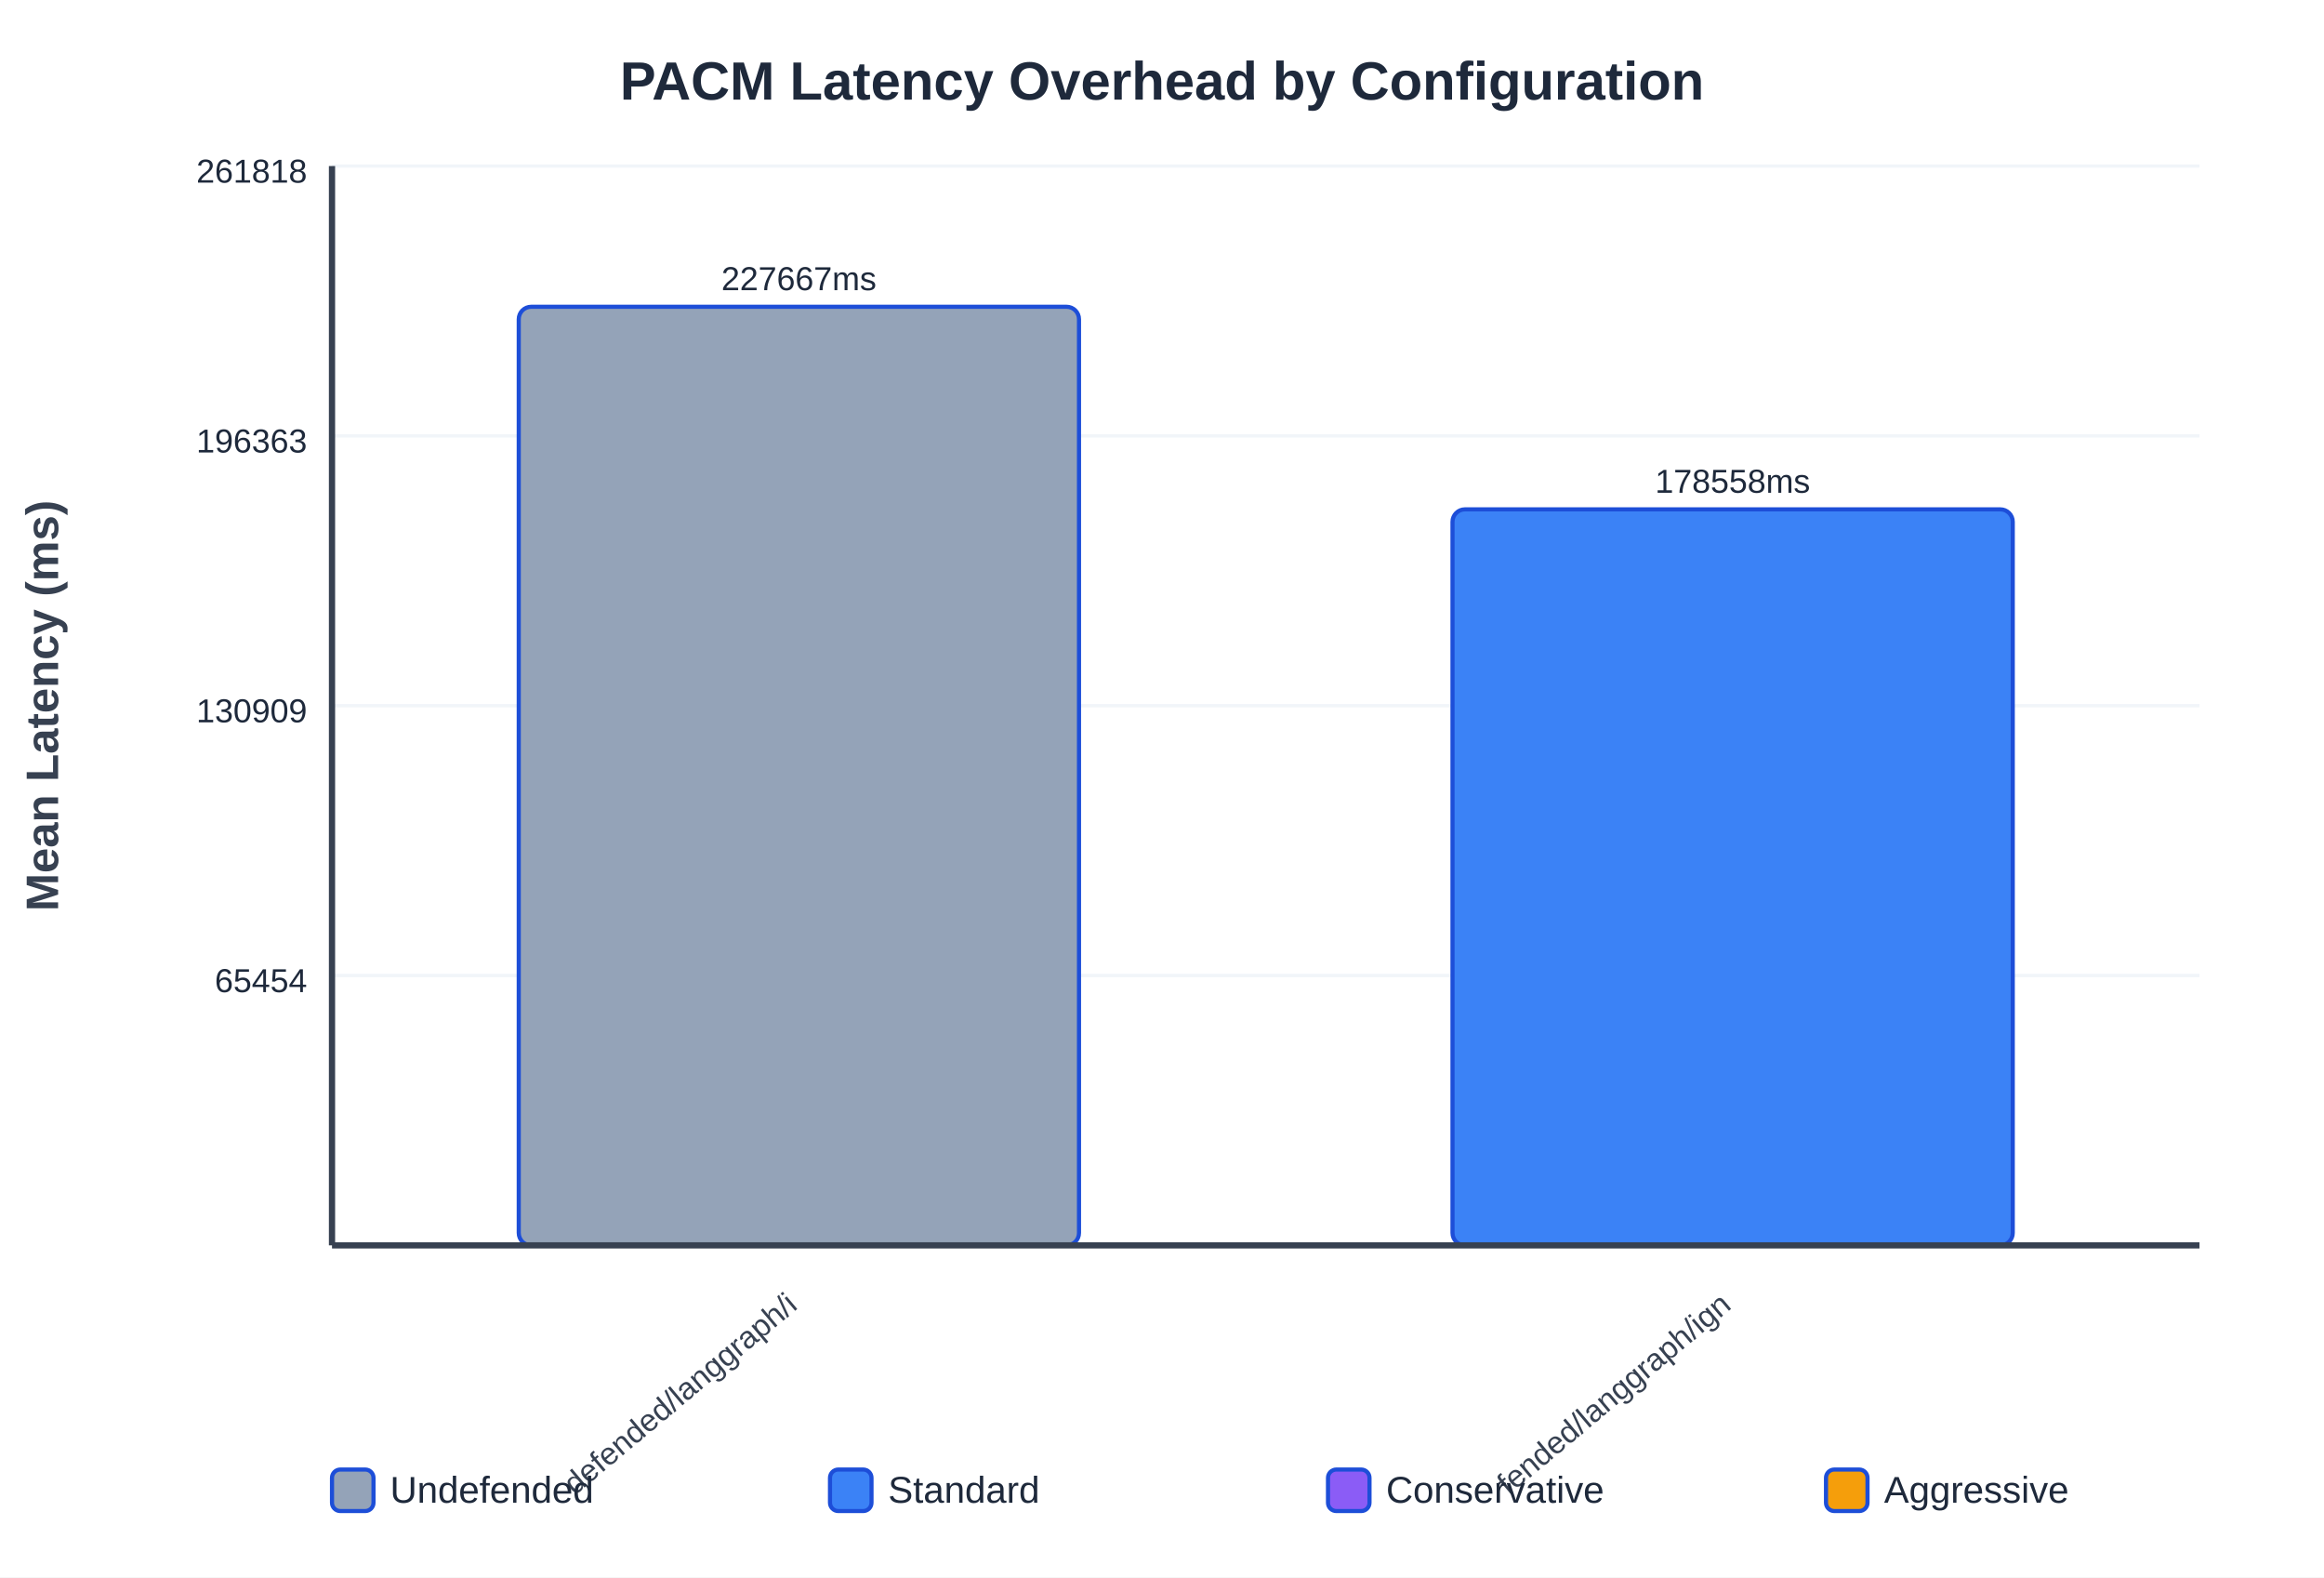
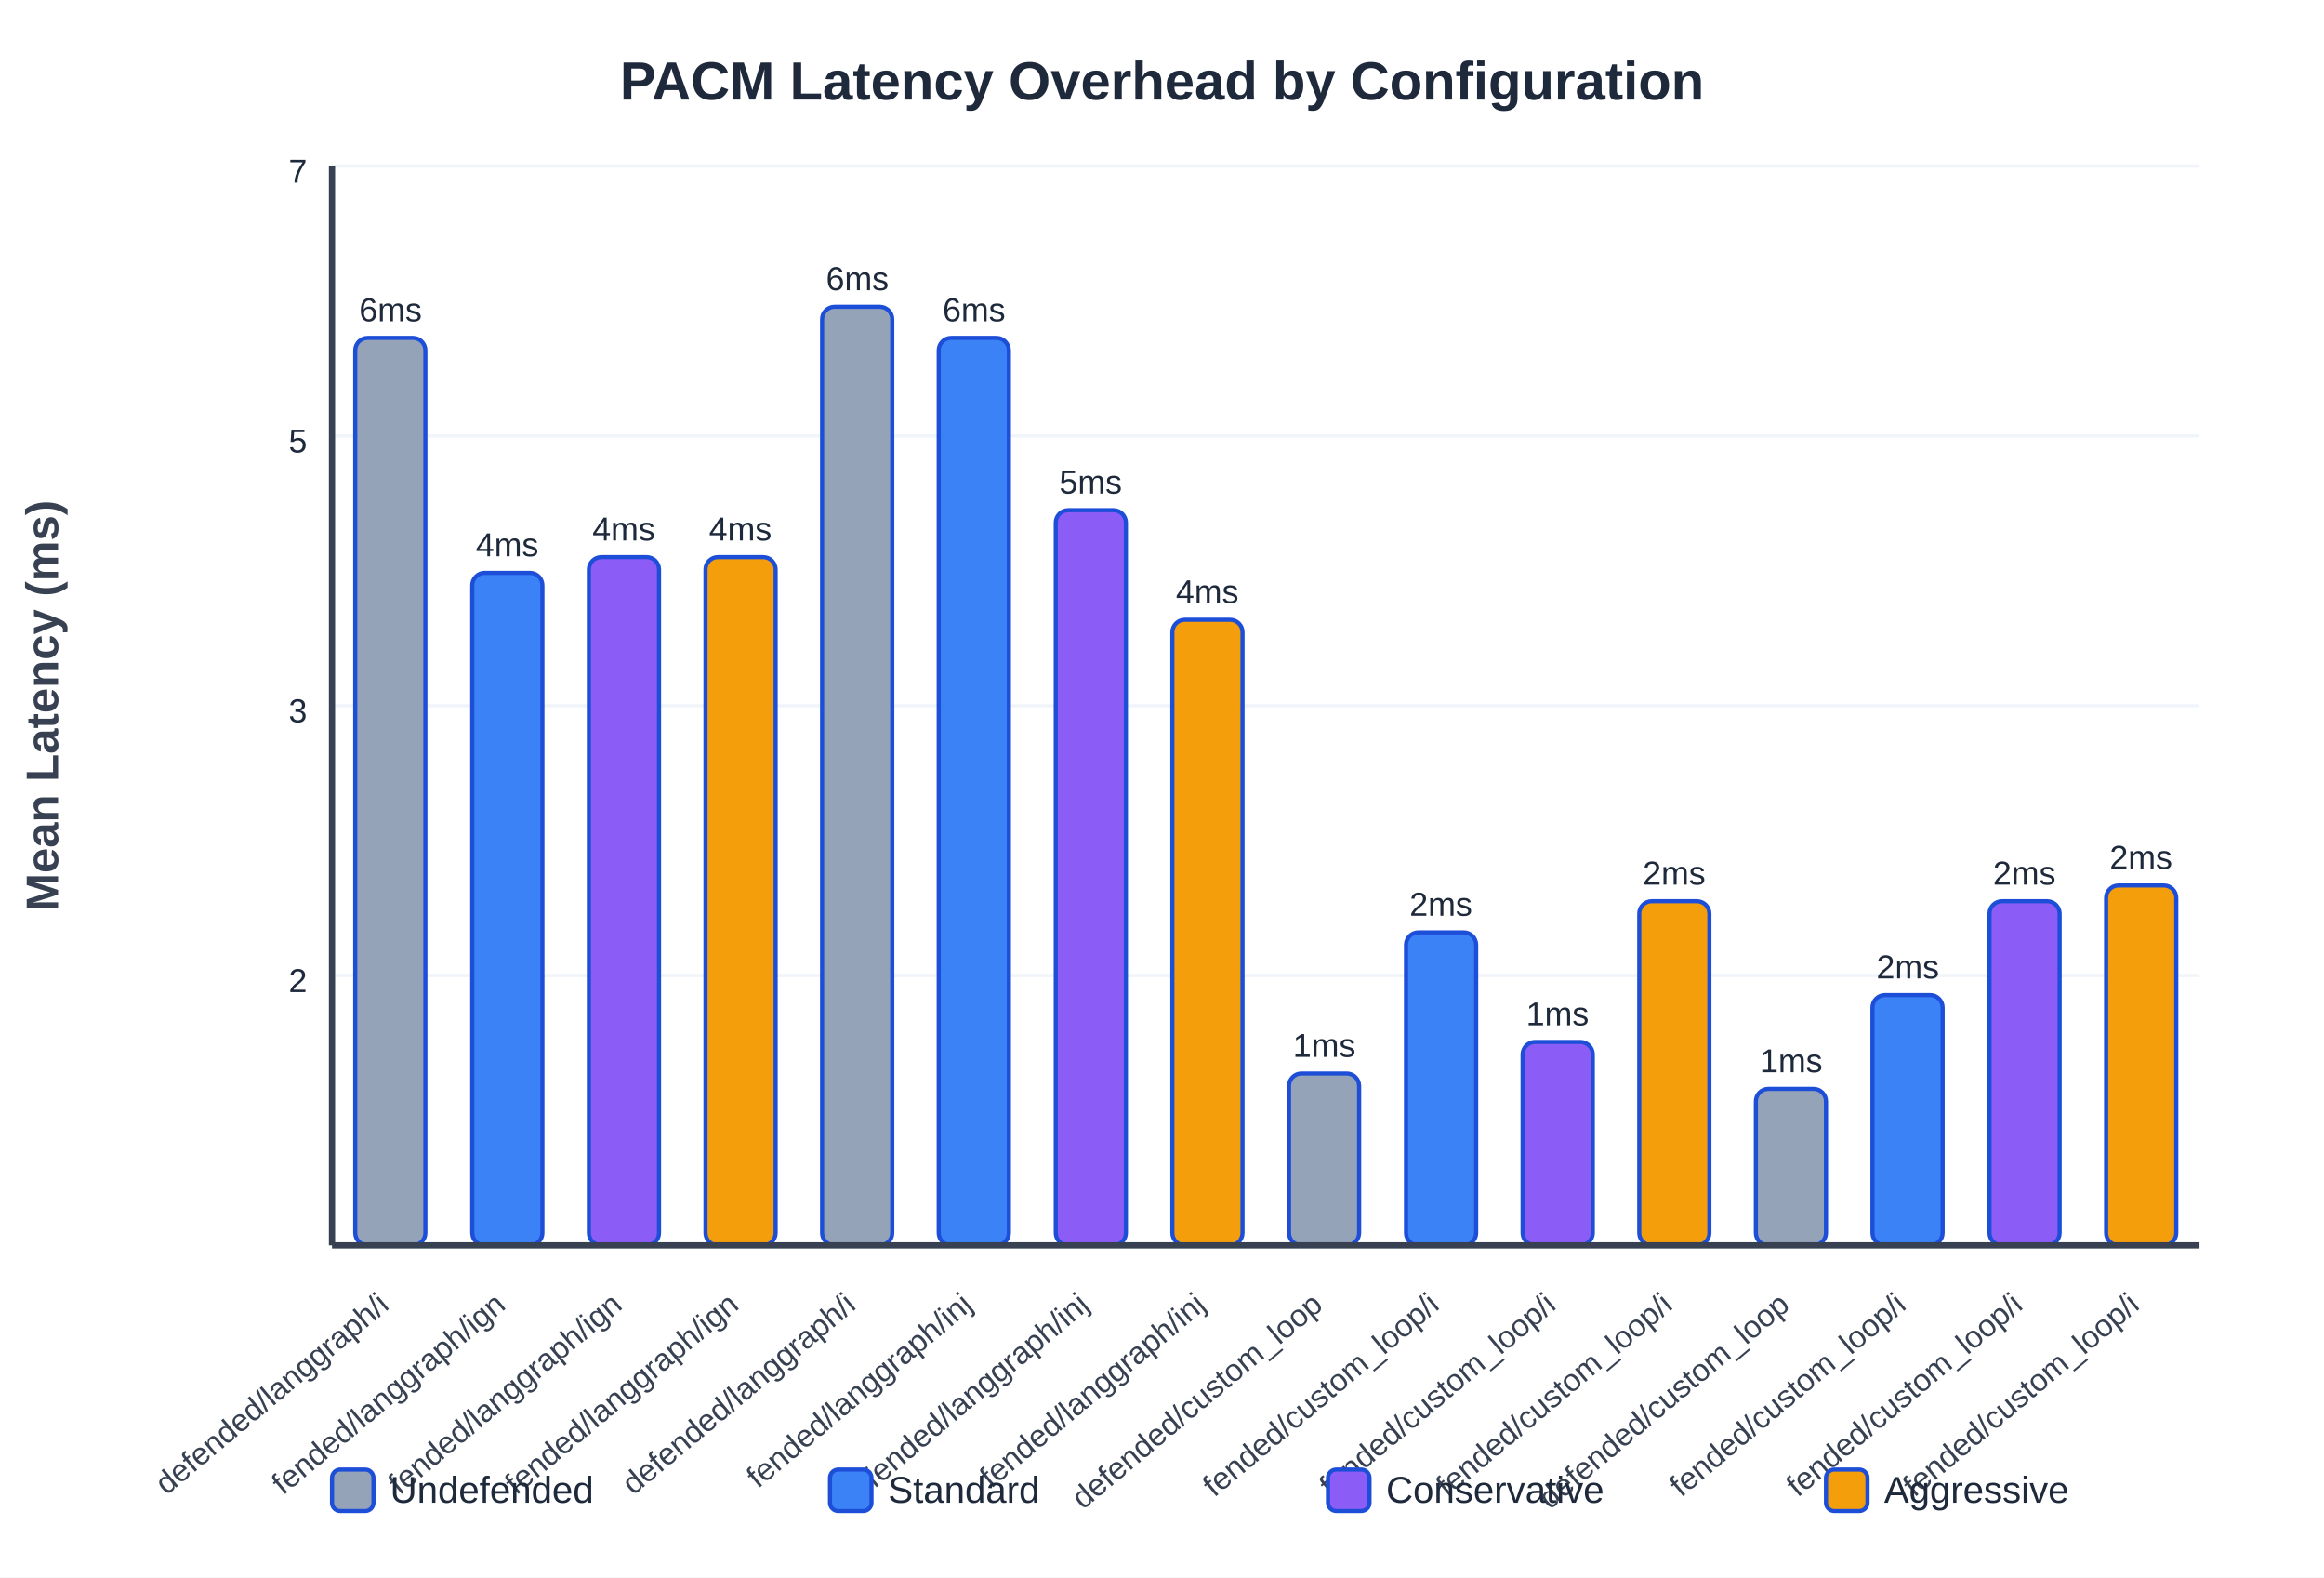
<svg xmlns="http://www.w3.org/2000/svg" width="560" height="380" viewBox="0 0 560 380" font-family="Arial, sans-serif">
  <rect x="0" y="0" width="560" height="380" fill="#ffffff" />
  <line x1="80.0" y1="235.0" x2="530.0" y2="235.0" stroke="#f1f5f9" stroke-width="0.8" />
-   <text x="74.0" y="239.0" font-size="8" text-anchor="end" fill="#1e293b">65454</text>
+   <text x="74.0" y="239.0" font-size="8" text-anchor="end" fill="#1e293b">2</text>
  <line x1="80.0" y1="170.0" x2="530.0" y2="170.0" stroke="#f1f5f9" stroke-width="0.8" />
-   <text x="74.0" y="174.0" font-size="8" text-anchor="end" fill="#1e293b">130909</text>
+   <text x="74.0" y="174.0" font-size="8" text-anchor="end" fill="#1e293b">3</text>
  <line x1="80.0" y1="105.0" x2="530.0" y2="105.0" stroke="#f1f5f9" stroke-width="0.8" />
-   <text x="74.0" y="109.0" font-size="8" text-anchor="end" fill="#1e293b">196363</text>
+   <text x="74.0" y="109.0" font-size="8" text-anchor="end" fill="#1e293b">5</text>
  <line x1="80.0" y1="40.0" x2="530.0" y2="40.0" stroke="#f1f5f9" stroke-width="0.8" />
-   <text x="74.0" y="44.0" font-size="8" text-anchor="end" fill="#1e293b">261818</text>
-   <rect x="125.0" y="73.9" width="135.0" height="226.1" fill="#94a3b8" stroke="#1d4ed8" stroke-width="1" rx="3" />
-   <text x="192.5" y="69.9" font-size="8" text-anchor="middle" fill="#1e293b">227667ms</text>
-   <text x="192.5" y="315" font-size="7.5" text-anchor="end" fill="#374151" transform="rotate(-40, 192.5, 315)">defended/langgraph/i</text>
-   <rect x="350.0" y="122.7" width="135.0" height="177.3" fill="#3b82f6" stroke="#1d4ed8" stroke-width="1" rx="3" />
-   <text x="417.5" y="118.7" font-size="8" text-anchor="middle" fill="#1e293b">178558ms</text>
-   <text x="417.5" y="315" font-size="7.5" text-anchor="end" fill="#374151" transform="rotate(-40, 417.5, 315)">fended/langgraph/ign</text>
+   <text x="74.0" y="44.0" font-size="8" text-anchor="end" fill="#1e293b">7</text>
+   <rect x="85.6" y="81.4" width="16.9" height="218.6" fill="#94a3b8" stroke="#1d4ed8" stroke-width="1" rx="3" />
+   <text x="94.1" y="77.4" font-size="8" text-anchor="middle" fill="#1e293b">6ms</text>
+   <text x="94.1" y="315" font-size="7.5" text-anchor="end" fill="#374151" transform="rotate(-40, 94.1, 315)">defended/langgraph/i</text>
+   <rect x="113.8" y="138.0" width="16.9" height="162.0" fill="#3b82f6" stroke="#1d4ed8" stroke-width="1" rx="3" />
+   <text x="122.2" y="134.0" font-size="8" text-anchor="middle" fill="#1e293b">4ms</text>
+   <text x="122.2" y="315" font-size="7.5" text-anchor="end" fill="#374151" transform="rotate(-40, 122.2, 315)">fended/langgraph/ign</text>
+   <rect x="141.9" y="134.2" width="16.9" height="165.8" fill="#8b5cf6" stroke="#1d4ed8" stroke-width="1" rx="3" />
+   <text x="150.3" y="130.2" font-size="8" text-anchor="middle" fill="#1e293b">4ms</text>
+   <text x="150.3" y="315" font-size="7.5" text-anchor="end" fill="#374151" transform="rotate(-40, 150.3, 315)">fended/langgraph/ign</text>
+   <rect x="170.0" y="134.2" width="16.9" height="165.8" fill="#f59e0b" stroke="#1d4ed8" stroke-width="1" rx="3" />
+   <text x="178.4" y="130.2" font-size="8" text-anchor="middle" fill="#1e293b">4ms</text>
+   <text x="178.4" y="315" font-size="7.5" text-anchor="end" fill="#374151" transform="rotate(-40, 178.4, 315)">fended/langgraph/ign</text>
+   <rect x="198.1" y="73.9" width="16.9" height="226.1" fill="#94a3b8" stroke="#1d4ed8" stroke-width="1" rx="3" />
+   <text x="206.6" y="69.9" font-size="8" text-anchor="middle" fill="#1e293b">6ms</text>
+   <text x="206.6" y="315" font-size="7.5" text-anchor="end" fill="#374151" transform="rotate(-40, 206.6, 315)">defended/langgraph/i</text>
+   <rect x="226.2" y="81.4" width="16.9" height="218.6" fill="#3b82f6" stroke="#1d4ed8" stroke-width="1" rx="3" />
+   <text x="234.7" y="77.4" font-size="8" text-anchor="middle" fill="#1e293b">6ms</text>
+   <text x="234.7" y="315" font-size="7.5" text-anchor="end" fill="#374151" transform="rotate(-40, 234.7, 315)">fended/langgraph/inj</text>
+   <rect x="254.4" y="122.9" width="16.9" height="177.1" fill="#8b5cf6" stroke="#1d4ed8" stroke-width="1" rx="3" />
+   <text x="262.8" y="118.9" font-size="8" text-anchor="middle" fill="#1e293b">5ms</text>
+   <text x="262.8" y="315" font-size="7.5" text-anchor="end" fill="#374151" transform="rotate(-40, 262.8, 315)">fended/langgraph/inj</text>
+   <rect x="282.5" y="149.3" width="16.9" height="150.7" fill="#f59e0b" stroke="#1d4ed8" stroke-width="1" rx="3" />
+   <text x="290.9" y="145.3" font-size="8" text-anchor="middle" fill="#1e293b">4ms</text>
+   <text x="290.9" y="315" font-size="7.5" text-anchor="end" fill="#374151" transform="rotate(-40, 290.9, 315)">fended/langgraph/inj</text>
+   <rect x="310.6" y="258.6" width="16.9" height="41.4" fill="#94a3b8" stroke="#1d4ed8" stroke-width="1" rx="3" />
+   <text x="319.1" y="254.6" font-size="8" text-anchor="middle" fill="#1e293b">1ms</text>
+   <text x="319.1" y="315" font-size="7.5" text-anchor="end" fill="#374151" transform="rotate(-40, 319.1, 315)">defended/custom_loop</text>
+   <rect x="338.8" y="224.6" width="16.9" height="75.4" fill="#3b82f6" stroke="#1d4ed8" stroke-width="1" rx="3" />
+   <text x="347.2" y="220.6" font-size="8" text-anchor="middle" fill="#1e293b">2ms</text>
+   <text x="347.2" y="315" font-size="7.5" text-anchor="end" fill="#374151" transform="rotate(-40, 347.2, 315)">fended/custom_loop/i</text>
+   <rect x="366.9" y="251.0" width="16.9" height="49.0" fill="#8b5cf6" stroke="#1d4ed8" stroke-width="1" rx="3" />
+   <text x="375.3" y="247.0" font-size="8" text-anchor="middle" fill="#1e293b">1ms</text>
+   <text x="375.3" y="315" font-size="7.5" text-anchor="end" fill="#374151" transform="rotate(-40, 375.3, 315)">fended/custom_loop/i</text>
+   <rect x="395.0" y="217.1" width="16.9" height="82.9" fill="#f59e0b" stroke="#1d4ed8" stroke-width="1" rx="3" />
+   <text x="403.4" y="213.1" font-size="8" text-anchor="middle" fill="#1e293b">2ms</text>
+   <text x="403.4" y="315" font-size="7.5" text-anchor="end" fill="#374151" transform="rotate(-40, 403.4, 315)">fended/custom_loop/i</text>
+   <rect x="423.1" y="262.3" width="16.9" height="37.7" fill="#94a3b8" stroke="#1d4ed8" stroke-width="1" rx="3" />
+   <text x="431.6" y="258.3" font-size="8" text-anchor="middle" fill="#1e293b">1ms</text>
+   <text x="431.6" y="315" font-size="7.5" text-anchor="end" fill="#374151" transform="rotate(-40, 431.6, 315)">defended/custom_loop</text>
+   <rect x="451.2" y="239.7" width="16.9" height="60.3" fill="#3b82f6" stroke="#1d4ed8" stroke-width="1" rx="3" />
+   <text x="459.7" y="235.7" font-size="8" text-anchor="middle" fill="#1e293b">2ms</text>
+   <text x="459.7" y="315" font-size="7.5" text-anchor="end" fill="#374151" transform="rotate(-40, 459.7, 315)">fended/custom_loop/i</text>
+   <rect x="479.4" y="217.1" width="16.9" height="82.9" fill="#8b5cf6" stroke="#1d4ed8" stroke-width="1" rx="3" />
+   <text x="487.8" y="213.1" font-size="8" text-anchor="middle" fill="#1e293b">2ms</text>
+   <text x="487.8" y="315" font-size="7.5" text-anchor="end" fill="#374151" transform="rotate(-40, 487.8, 315)">fended/custom_loop/i</text>
+   <rect x="507.5" y="213.3" width="16.9" height="86.7" fill="#f59e0b" stroke="#1d4ed8" stroke-width="1" rx="3" />
+   <text x="515.9" y="209.3" font-size="8" text-anchor="middle" fill="#1e293b">2ms</text>
+   <text x="515.9" y="315" font-size="7.5" text-anchor="end" fill="#374151" transform="rotate(-40, 515.9, 315)">fended/custom_loop/i</text>
  <line x1="80.0" y1="300.0" x2="530.0" y2="300.0" stroke="#374151" stroke-width="1.5" />
  <line x1="80.0" y1="300.0" x2="80.0" y2="40.0" stroke="#374151" stroke-width="1.5" />
  <text x="14" y="170.0" font-size="11" text-anchor="middle" fill="#374151" font-weight="bold" transform="rotate(-90, 14, 170.0)">Mean Latency (ms)</text>
  <text x="280.0" y="24.0" font-size="13" text-anchor="middle" fill="#1e293b" font-weight="bold">PACM Latency Overhead by Configuration</text>
  <rect x="80.0" y="354.0" width="10.0" height="10.0" fill="#94a3b8" stroke="#1d4ed8" stroke-width="1" rx="2" />
  <text x="94.0" y="362.0" font-size="9" text-anchor="start" fill="#1e293b">Undefended</text>
  <rect x="200.0" y="354.0" width="10.0" height="10.0" fill="#3b82f6" stroke="#1d4ed8" stroke-width="1" rx="2" />
  <text x="214.0" y="362.0" font-size="9" text-anchor="start" fill="#1e293b">Standard</text>
  <rect x="320.0" y="354.0" width="10.0" height="10.0" fill="#8b5cf6" stroke="#1d4ed8" stroke-width="1" rx="2" />
  <text x="334.0" y="362.0" font-size="9" text-anchor="start" fill="#1e293b">Conservative</text>
  <rect x="440.0" y="354.0" width="10.0" height="10.0" fill="#f59e0b" stroke="#1d4ed8" stroke-width="1" rx="2" />
  <text x="454.0" y="362.0" font-size="9" text-anchor="start" fill="#1e293b">Aggressive</text>
</svg>
